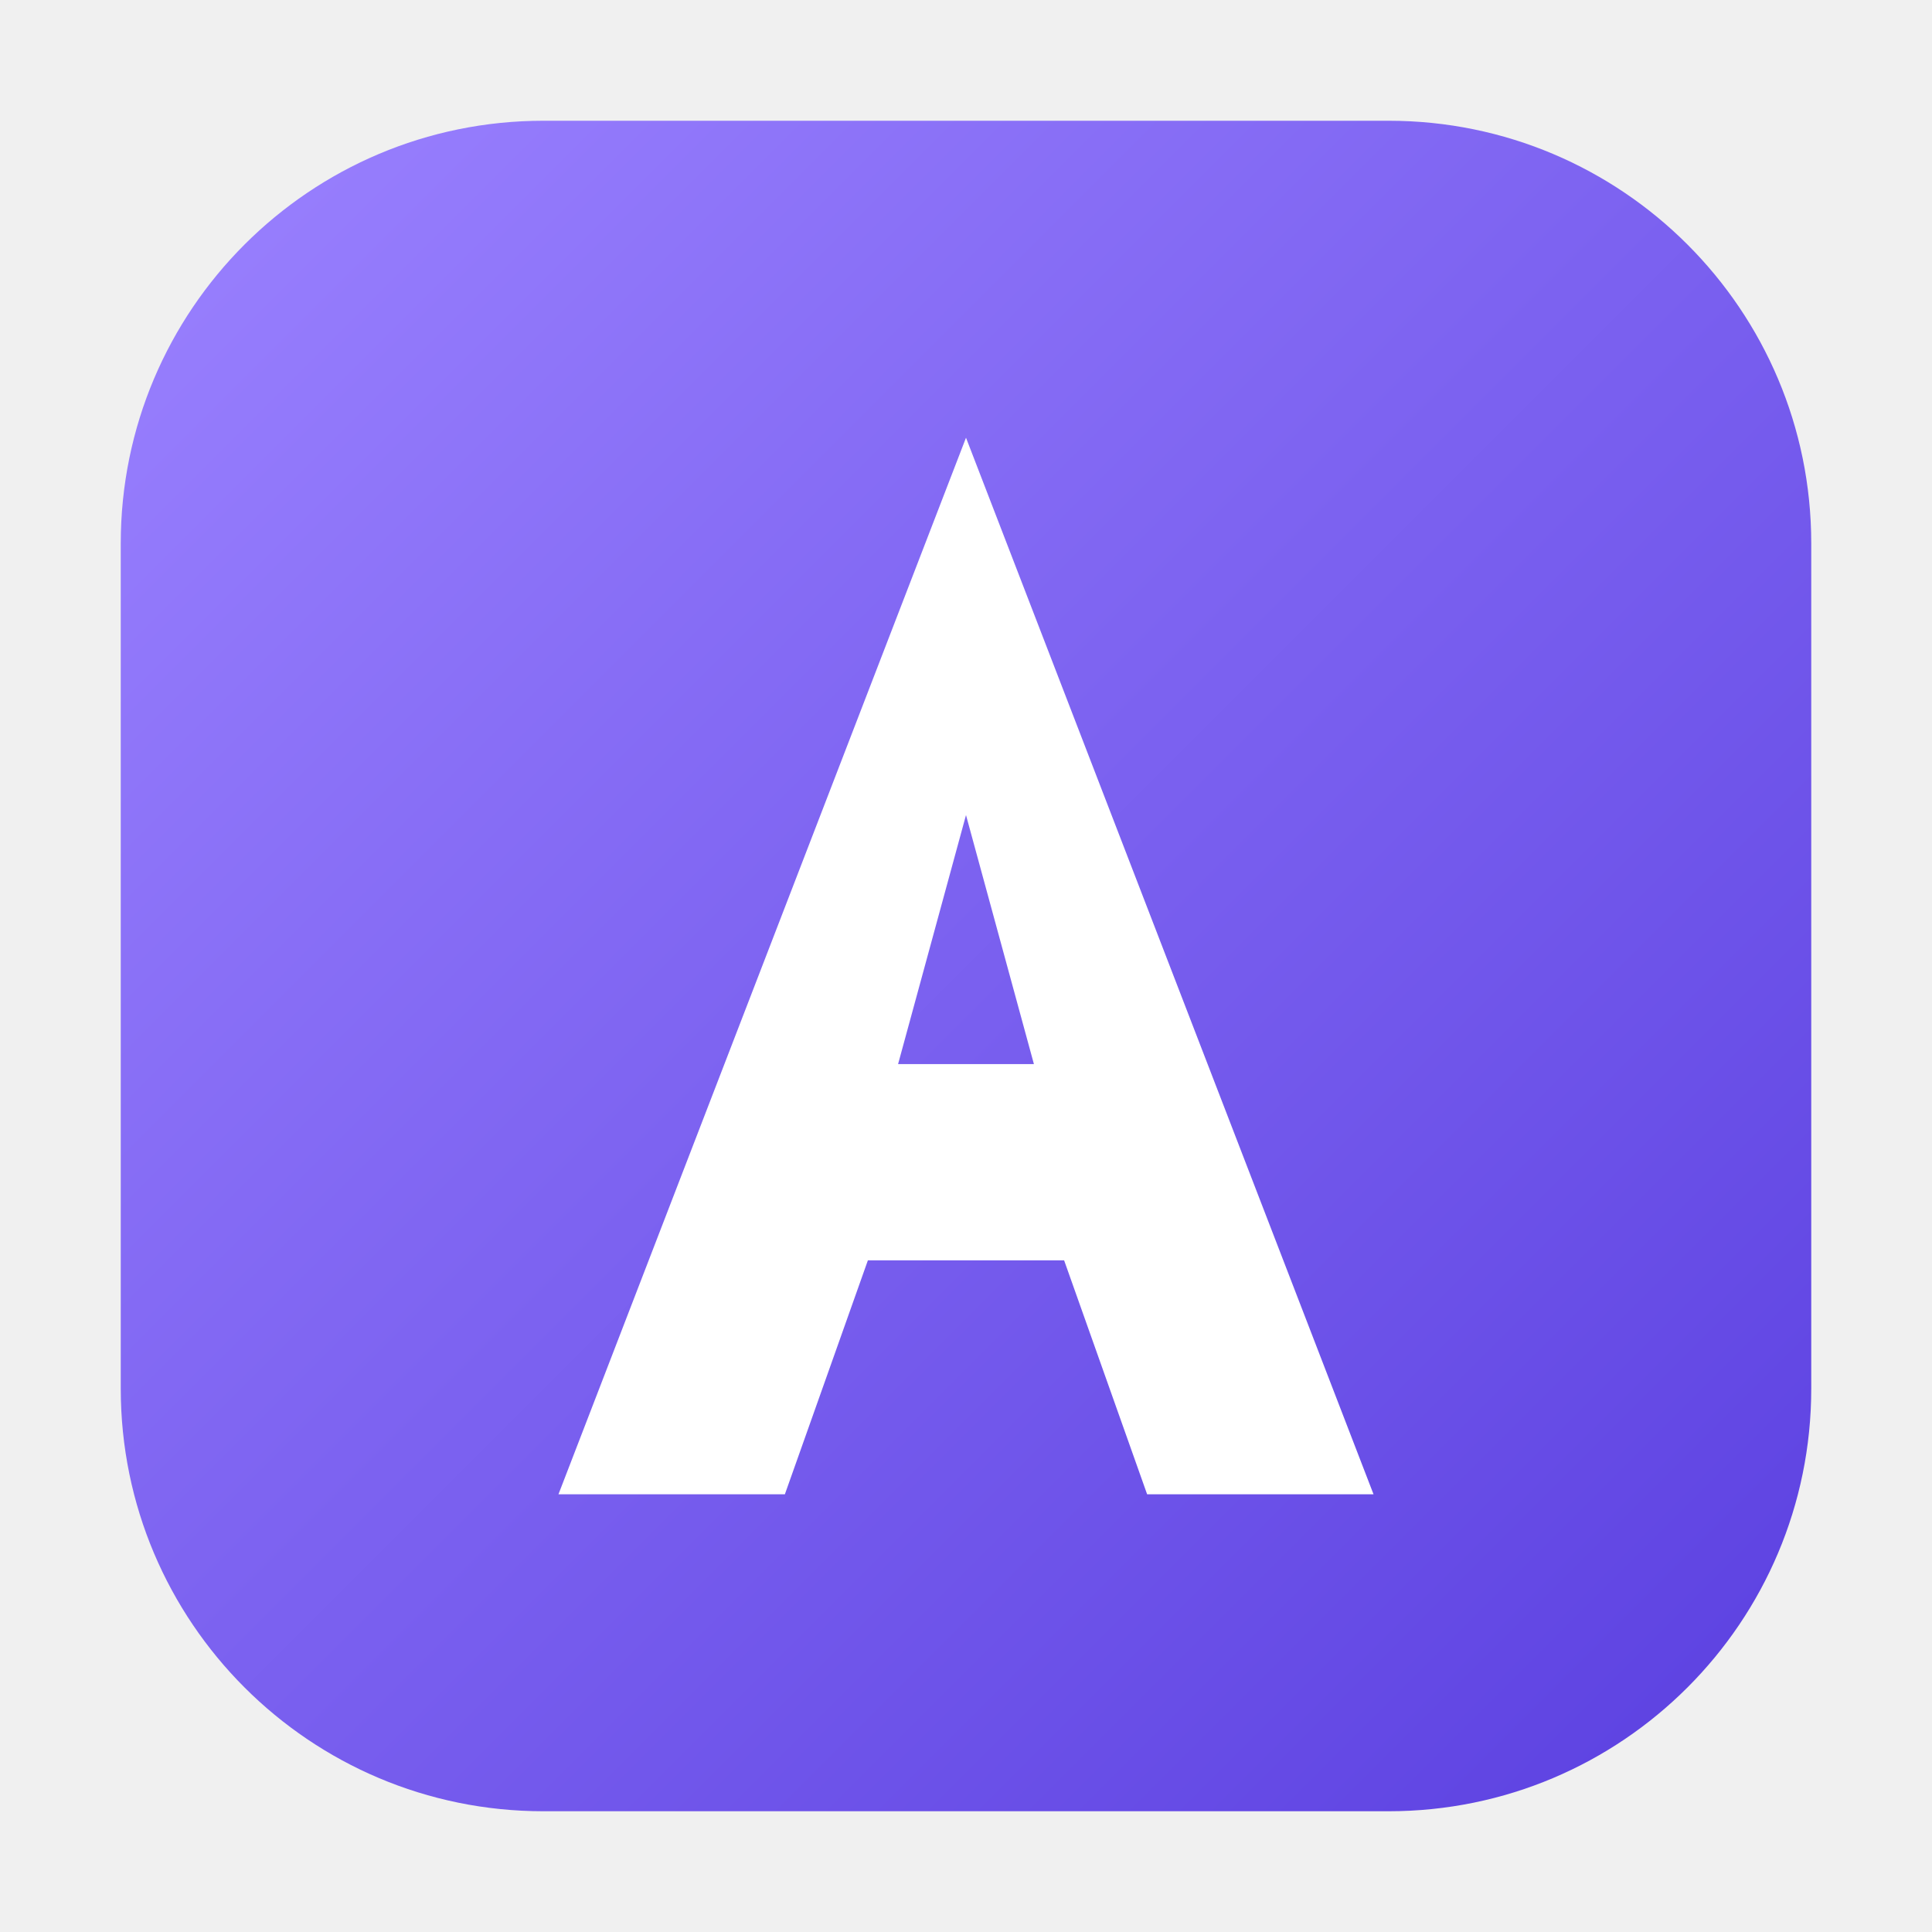
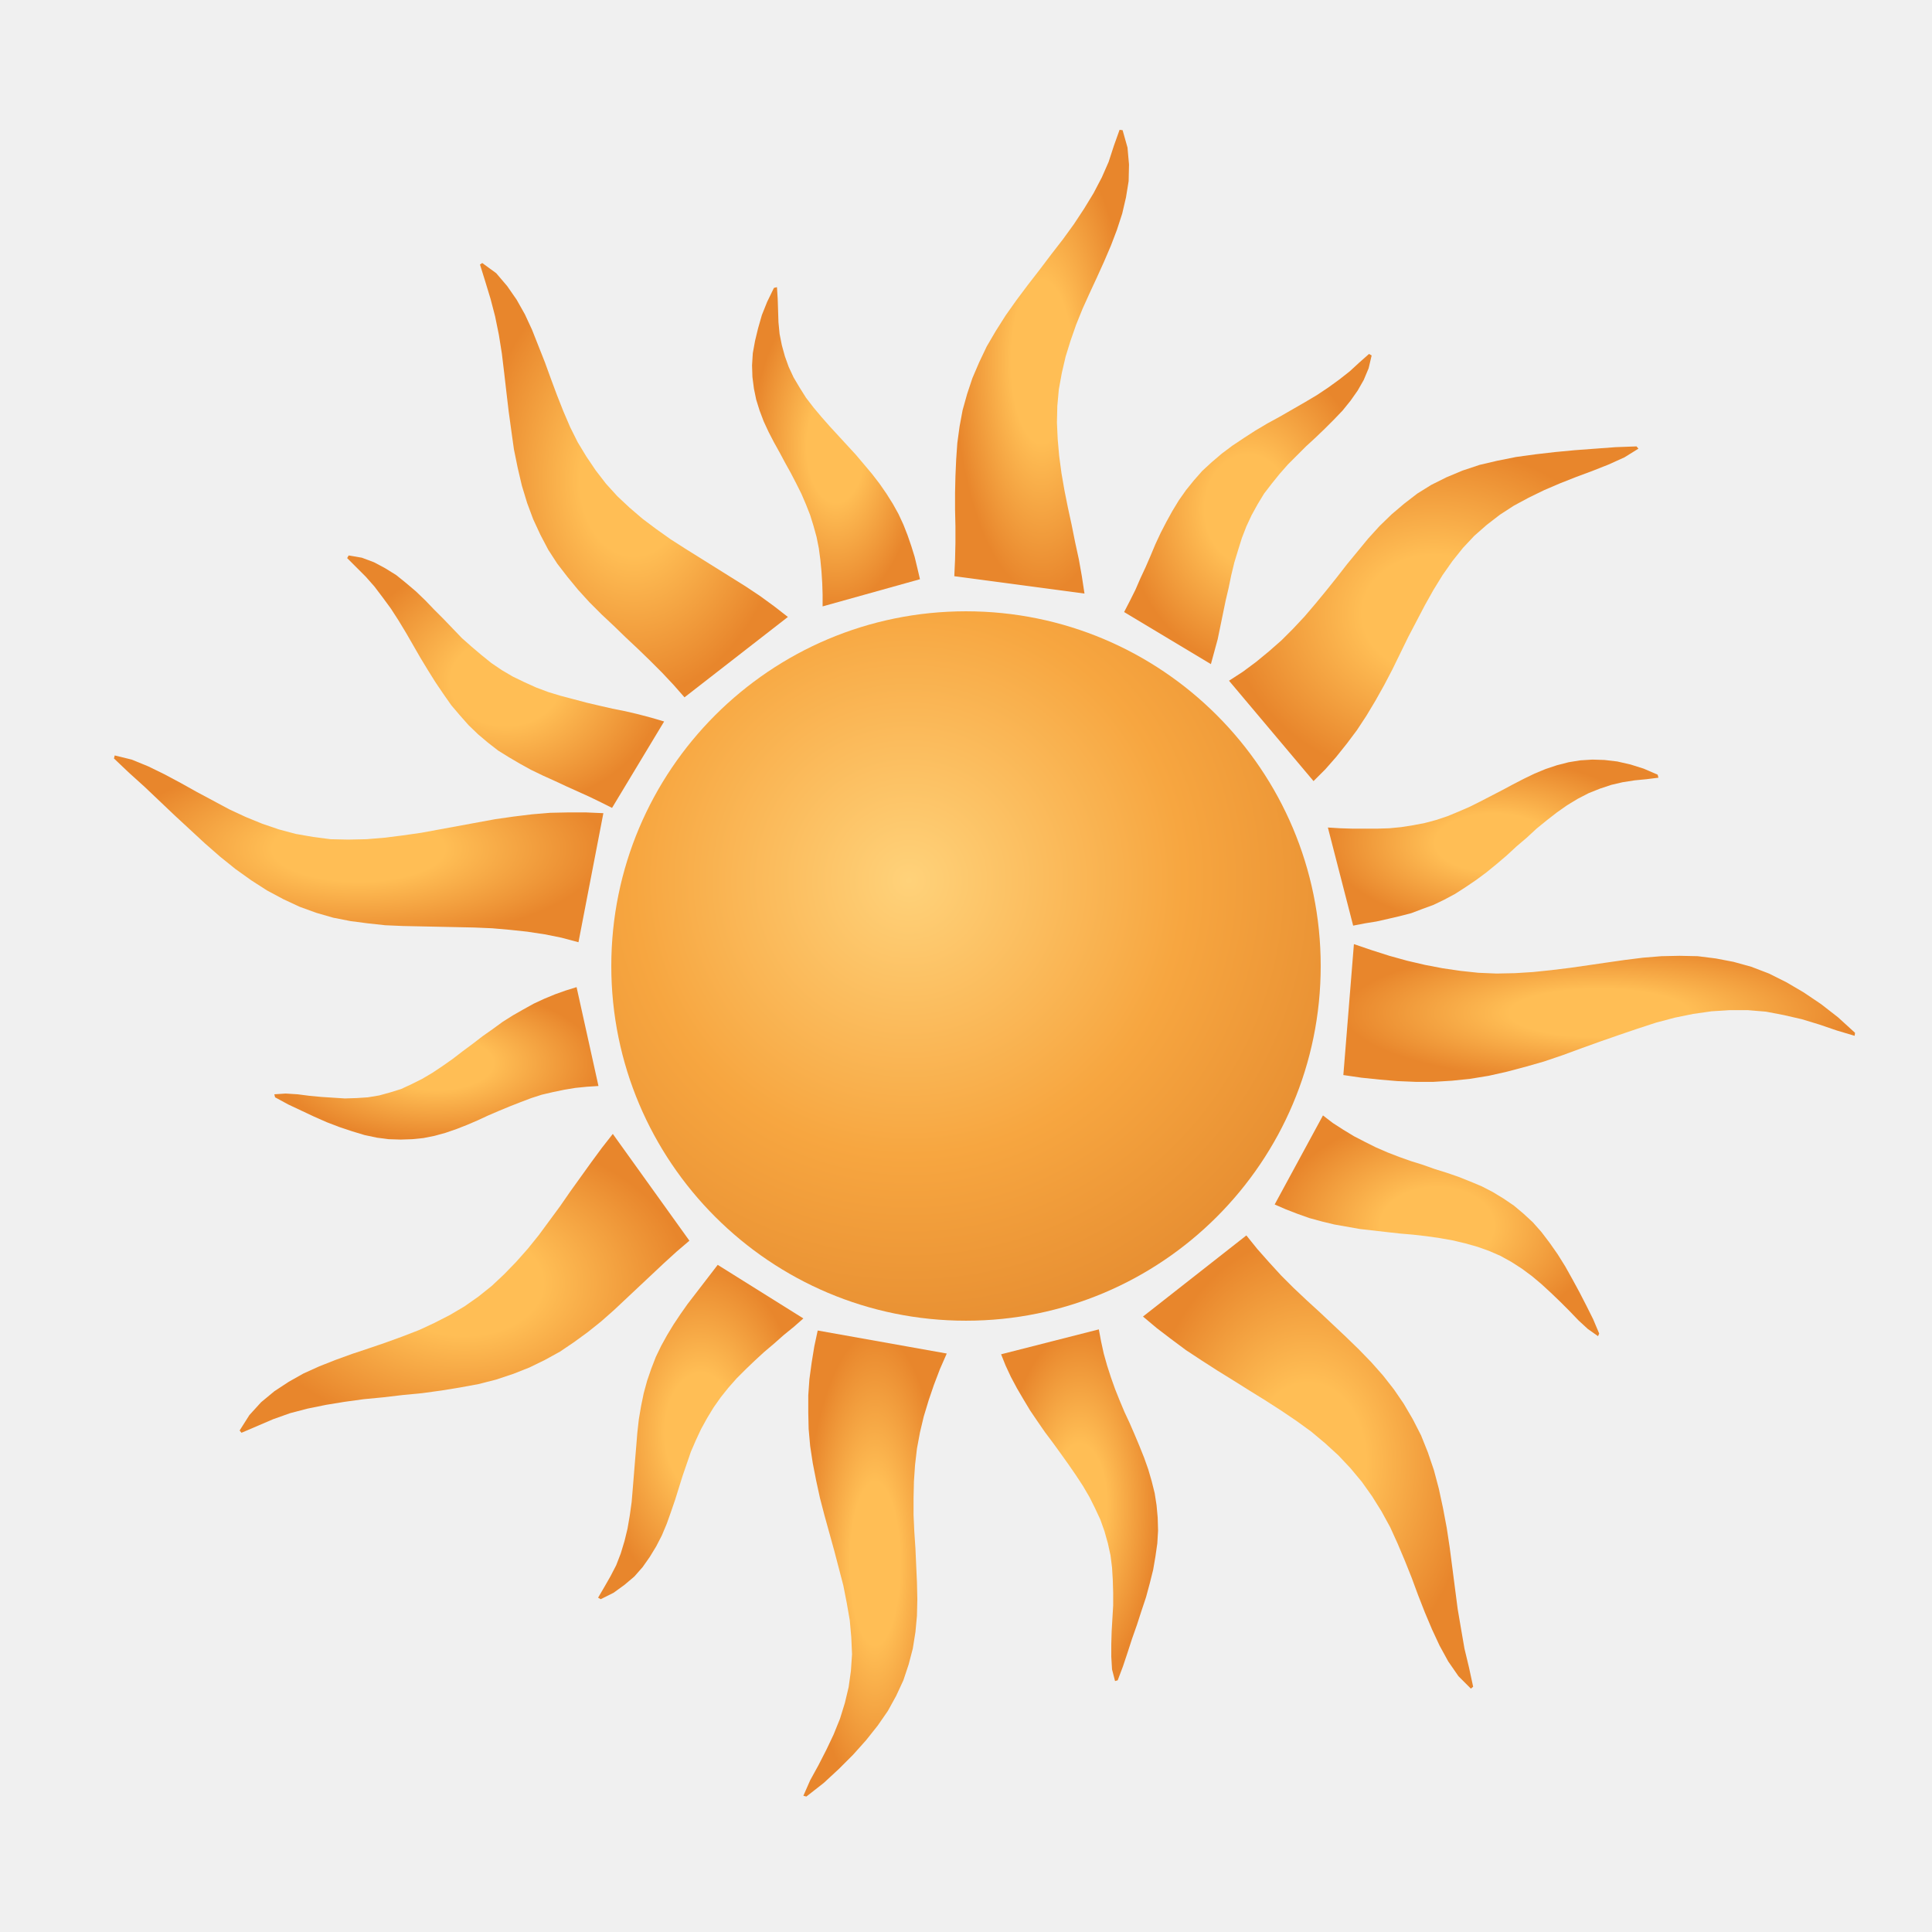
- <svg xmlns="http://www.w3.org/2000/svg" viewBox="0 0 256 256">
+ <svg xmlns="http://www.w3.org/2000/svg" viewBox="0 0 512 512">
  <defs>
-     <linearGradient id="g" x1="0" y1="0" x2="1" y2="1">
-       <stop offset="0" stop-color="#9b82ff" />
-       <stop offset="1" stop-color="#5a3fe0" />
-     </linearGradient>
+     <radialGradient id="raio" cx="50%" cy="50%" r="50%">
+       <stop offset="0.35" stop-color="#ffbe55" />
+       <stop offset="1" stop-color="#e8862c" />
+     </radialGradient>
+     <radialGradient id="disco" cx="42%" cy="38%" r="70%">
+       <stop offset="0" stop-color="#ffd27a" />
+       <stop offset="0.55" stop-color="#f7a640" />
+       <stop offset="1" stop-color="#e48a2f" />
+     </radialGradient>
  </defs>
-   <rect x="16" y="16" width="224" height="224" rx="56" fill="url(#g)" />
-   <path d="M128 58 74 198h30l11-31h26l11 31h30L128 58zm0 50 9 33h-18l9-33z" fill="#fff" />
+   <g fill="url(#raio)">
+     <path d="M356.0,284.9L360.8,285.6L365.6,286.1L370.3,286.5L375.1,286.7L379.9,286.7L384.8,286.4L389.6,285.9L394.5,285.1L399.4,284.0L404.3,282.7L409.2,281.3L414.2,279.6L419.1,277.8L424.1,276.0L429.0,274.3L434.0,272.6L438.9,271.0L443.8,269.7L448.7,268.7L453.6,268.0L458.4,267.7L463.2,267.7L468.0,268.1L472.7,269.0L477.5,270.1L482.1,271.5L486.8,273.1L491.5,274.5L491.6,273.7L487.1,269.6L482.6,266.1L478.0,263.0L473.4,260.3L468.8,258.0L464.1,256.2L459.4,254.9L454.7,254.0L449.9,253.4L445.1,253.3L440.3,253.4L435.4,253.8L430.6,254.4L425.7,255.1L420.9,255.8L416.0,256.5L411.1,257.1L406.3,257.6L401.5,257.9L396.6,258.0L391.8,257.8L387.1,257.3L382.3,256.6L377.6,255.7L372.9,254.6L368.2,253.3L363.5,251.8L358.8,250.2Z" />
+     <path d="M337.8,319.2L340.8,320.5L343.9,321.7L347.0,322.8L350.3,323.7L353.6,324.5L357.0,325.1L360.4,325.7L363.9,326.1L367.4,326.5L371.0,326.9L374.5,327.2L378.0,327.6L381.5,328.1L384.9,328.7L388.3,329.5L391.5,330.4L394.6,331.5L397.6,332.8L400.5,334.4L403.3,336.2L406.0,338.2L408.5,340.3L411.0,342.6L413.5,345.0L415.9,347.4L418.3,349.9L420.8,352.2L423.5,354.1L423.8,353.4L422.2,349.6L420.4,346.0L418.6,342.5L416.7,339.0L414.8,335.6L412.8,332.4L410.7,329.4L408.5,326.5L406.2,323.9L403.7,321.6L401.2,319.5L398.4,317.6L395.6,315.9L392.7,314.4L389.6,313.1L386.6,311.9L383.4,310.8L380.2,309.8L377.1,308.7L373.9,307.7L370.8,306.6L367.7,305.4L364.7,304.1L361.7,302.6L358.8,301.1L356.0,299.4L353.2,297.6L350.6,295.6Z" />
+     <path d="M302.9,348.9L306.6,352.0L310.4,354.9L314.3,357.8L318.4,360.5L322.6,363.2L326.8,365.8L331.1,368.5L335.3,371.1L339.5,373.8L343.5,376.5L347.5,379.4L351.2,382.5L354.7,385.7L357.9,389.1L360.9,392.7L363.6,396.5L366.1,400.5L368.4,404.7L370.4,409.1L372.3,413.6L374.1,418.1L375.8,422.7L377.6,427.3L379.5,431.8L381.5,436.1L383.8,440.3L386.5,444.2L389.8,447.5L390.4,447.0L389.3,441.9L388.1,436.9L387.2,431.7L386.3,426.4L385.6,421.0L384.9,415.6L384.2,410.2L383.4,404.9L382.4,399.6L381.3,394.5L380.0,389.6L378.4,384.9L376.6,380.4L374.4,376.1L372.0,372.0L369.4,368.2L366.5,364.5L363.4,361.0L360.1,357.6L356.7,354.3L353.2,351.0L349.8,347.8L346.3,344.6L342.8,341.3L339.5,338.0L336.3,334.5L333.2,331.0L330.3,327.4Z" />
+     <path d="M265.3,358.9L266.5,361.9L267.9,364.9L269.5,367.9L271.2,370.8L273.0,373.8L274.9,376.6L276.9,379.5L279.0,382.3L281.1,385.2L283.1,388.0L285.1,390.9L287.0,393.8L288.7,396.7L290.2,399.7L291.6,402.7L292.7,405.8L293.6,409.0L294.3,412.2L294.7,415.4L294.9,418.7L295.0,422.1L295.0,425.5L294.8,428.9L294.6,432.3L294.5,435.7L294.5,439.0L294.7,442.4L295.5,445.5L296.2,445.3L297.6,441.6L298.8,438.0L300.0,434.3L301.3,430.6L302.5,426.9L303.7,423.3L304.7,419.6L305.6,416.0L306.2,412.5L306.7,409.0L306.9,405.6L306.8,402.2L306.5,398.9L306.0,395.7L305.2,392.5L304.3,389.4L303.2,386.3L302.0,383.3L300.7,380.2L299.4,377.2L298.0,374.2L296.7,371.1L295.5,368.1L294.4,365.0L293.4,361.9L292.5,358.7L291.8,355.5L291.2,352.3Z" />
+     <path d="M216.7,352.6L215.8,356.8L215.1,361.1L214.5,365.5L214.2,369.8L214.2,374.3L214.3,378.7L214.7,383.2L215.4,387.8L216.3,392.4L217.3,397.0L218.5,401.6L219.8,406.3L221.1,411.0L222.3,415.6L223.5,420.2L224.4,424.8L225.2,429.4L225.6,433.9L225.8,438.4L225.5,442.8L224.9,447.1L223.9,451.3L222.6,455.5L220.9,459.7L219.0,463.7L216.9,467.8L214.7,471.8L212.9,475.9L213.7,476.1L218.3,472.5L222.3,468.8L226.1,465.0L229.5,461.2L232.6,457.3L235.3,453.4L237.5,449.4L239.4,445.3L240.8,441.1L241.9,436.9L242.6,432.5L243.0,428.2L243.1,423.8L243.0,419.3L242.8,414.9L242.6,410.4L242.3,405.9L242.1,401.5L242.1,397.0L242.2,392.6L242.5,388.2L243.0,383.9L243.8,379.6L244.8,375.4L246.1,371.1L247.5,367.0L249.1,362.8L250.9,358.7Z" />
+     <path d="M190.2,335.2L188.2,337.8L186.2,340.4L184.2,343.0L182.2,345.6L180.3,348.3L178.5,351.0L176.8,353.8L175.2,356.7L173.8,359.6L172.6,362.7L171.5,365.9L170.6,369.2L169.9,372.6L169.3,376.1L168.9,379.7L168.6,383.4L168.3,387.0L168.0,390.7L167.7,394.4L167.4,398.0L166.9,401.6L166.3,405.1L165.5,408.4L164.5,411.7L163.3,414.8L161.8,417.7L160.2,420.5L158.5,423.4L159.2,423.8L162.6,422.1L165.5,420.0L168.1,417.8L170.3,415.3L172.2,412.6L173.9,409.8L175.4,406.9L176.7,403.8L177.8,400.7L178.9,397.5L179.9,394.3L180.9,391.1L182.0,387.9L183.1,384.7L184.4,381.7L185.8,378.7L187.4,375.8L189.1,373.0L191.0,370.3L193.0,367.8L195.2,365.3L197.6,362.9L200.0,360.6L202.5,358.3L205.1,356.1L207.7,353.8L210.4,351.6L212.9,349.4Z" />
+     <path d="M162.4,300.5L159.5,304.2L156.7,308.0L153.9,311.9L151.1,315.8L148.4,319.7L145.6,323.5L142.8,327.3L139.9,330.9L136.8,334.4L133.6,337.7L130.3,340.8L126.8,343.6L123.1,346.2L119.2,348.5L115.1,350.6L111.0,352.5L106.6,354.2L102.2,355.8L97.8,357.3L93.3,358.8L88.9,360.4L84.6,362.1L80.4,364.0L76.5,366.2L72.7,368.7L69.2,371.6L66.1,375.0L63.5,379.1L64.0,379.7L68.2,377.9L72.4,376.1L76.9,374.5L81.5,373.3L86.4,372.3L91.3,371.5L96.4,370.8L101.6,370.3L106.7,369.7L111.9,369.2L117.0,368.5L121.9,367.7L126.8,366.8L131.5,365.6L136.0,364.1L140.3,362.4L144.4,360.4L148.4,358.2L152.1,355.7L155.8,353.0L159.3,350.2L162.7,347.2L166.0,344.1L169.3,341.0L172.6,337.9L175.9,334.8L179.3,331.7L182.7,328.8Z" />
+     <path d="M152.8,261.6L149.9,262.5L147.1,263.5L144.2,264.7L141.4,266.0L138.7,267.5L135.9,269.1L133.2,270.8L130.6,272.7L127.9,274.6L125.3,276.6L122.6,278.6L120.0,280.6L117.3,282.5L114.6,284.3L111.9,285.9L109.1,287.3L106.3,288.6L103.4,289.5L100.5,290.3L97.5,290.8L94.5,291.0L91.4,291.1L88.3,290.9L85.2,290.7L82.0,290.4L78.9,290.0L75.7,289.8L72.7,290.0L72.9,290.8L76.4,292.7L79.8,294.3L83.2,295.9L86.6,297.4L90.0,298.7L93.3,299.8L96.6,300.8L99.9,301.5L103.0,301.9L106.2,302.0L109.2,301.9L112.2,301.6L115.2,301.0L118.1,300.2L121.0,299.2L123.8,298.1L126.6,296.9L129.4,295.6L132.2,294.4L135.1,293.2L137.9,292.1L140.8,291.0L143.6,290.1L146.6,289.4L149.5,288.8L152.5,288.3L155.5,288.0L158.6,287.8Z" />
+     <path d="M159.9,215.5L155.3,215.3L150.5,215.3L145.8,215.4L141.0,215.8L136.1,216.4L131.2,217.1L126.3,218.0L121.4,218.9L116.5,219.8L111.6,220.7L106.7,221.4L101.9,222.0L97.1,222.4L92.3,222.5L87.6,222.4L83.0,221.8L78.4,221.0L73.9,219.8L69.5,218.3L65.1,216.5L60.8,214.5L56.5,212.2L52.2,209.9L47.9,207.5L43.6,205.2L39.3,203.1L34.9,201.3L30.4,200.2L30.2,201.0L34.2,204.8L38.3,208.5L42.3,212.3L46.3,216.1L50.3,219.8L54.3,223.5L58.3,227.0L62.4,230.3L66.6,233.3L70.8,236.0L75.1,238.3L79.4,240.3L83.8,241.9L88.3,243.2L92.9,244.1L97.5,244.7L102.1,245.2L106.8,245.4L111.5,245.5L116.3,245.6L121.0,245.7L125.7,245.8L130.4,246.0L135.0,246.4L139.7,246.9L144.3,247.6L148.8,248.5L153.3,249.7Z" />
+     <path d="M176.0,191.2L172.6,190.2L169.2,189.3L165.8,188.5L162.3,187.8L158.8,187.0L155.4,186.2L152.0,185.3L148.6,184.4L145.3,183.4L142.1,182.2L139.0,180.8L135.9,179.3L133.0,177.6L130.2,175.7L127.6,173.6L125.0,171.4L122.4,169.1L120.0,166.6L117.6,164.1L115.1,161.6L112.7,159.1L110.2,156.7L107.6,154.5L105.0,152.4L102.1,150.6L99.1,149.0L95.9,147.8L92.4,147.2L92.0,147.9L94.4,150.3L96.9,152.8L99.2,155.4L101.4,158.3L103.6,161.3L105.6,164.4L107.6,167.7L109.5,171.0L111.4,174.3L113.4,177.6L115.4,180.8L117.5,183.9L119.6,186.9L121.9,189.6L124.2,192.2L126.7,194.6L129.3,196.8L132.0,198.9L134.9,200.7L137.8,202.4L140.7,204.0L143.8,205.5L146.9,206.9L149.9,208.3L153.0,209.7L156.1,211.1L159.2,212.6L162.2,214.1Z" />
+     <path d="M208.8,163.5L205.2,160.7L201.5,158.0L197.6,155.4L193.6,152.9L189.6,150.4L185.6,147.9L181.6,145.4L177.7,142.9L173.9,140.2L170.3,137.5L166.8,134.5L163.6,131.5L160.6,128.2L157.9,124.7L155.4,121.0L153.1,117.2L151.1,113.2L149.3,109.0L147.6,104.7L146.0,100.4L144.4,96.0L142.7,91.7L141.0,87.4L139.1,83.3L136.9,79.4L134.4,75.8L131.5,72.4L127.8,69.7L127.2,70.1L128.6,74.6L130.0,79.2L131.2,83.8L132.2,88.7L133.0,93.7L133.6,98.7L134.2,103.9L134.8,109.0L135.5,114.1L136.2,119.1L137.2,124.0L138.3,128.7L139.7,133.3L141.3,137.6L143.2,141.7L145.3,145.7L147.7,149.4L150.4,152.9L153.2,156.3L156.2,159.6L159.4,162.8L162.6,165.8L165.8,168.9L169.1,172.0L172.3,175.1L175.4,178.2L178.5,181.5L181.4,184.8Z" />
+     <path d="M243.8,153.5L243.1,150.5L242.4,147.6L241.5,144.7L240.5,141.8L239.4,139.0L238.1,136.2L236.6,133.5L234.9,130.8L233.1,128.2L231.1,125.6L229.0,123.1L226.8,120.5L224.5,118.0L222.2,115.5L219.9,113.0L217.7,110.5L215.6,108.0L213.6,105.4L211.9,102.7L210.3,100.0L209.0,97.2L208.0,94.4L207.2,91.5L206.6,88.5L206.3,85.4L206.2,82.3L206.1,79.2L205.9,76.1L205.1,76.3L203.3,80.0L201.9,83.5L200.9,87.0L200.1,90.3L199.5,93.6L199.3,96.8L199.4,99.9L199.8,103.0L200.4,105.9L201.3,108.8L202.4,111.7L203.7,114.5L205.1,117.2L206.6,119.9L208.1,122.7L209.6,125.4L211.0,128.1L212.4,130.9L213.6,133.7L214.7,136.5L215.6,139.4L216.4,142.3L217.0,145.3L217.4,148.3L217.7,151.4L217.9,154.5L218.0,157.6L218.0,160.7Z" />
+     <path d="M287.4,157.3L286.7,152.7L285.9,148.2L284.9,143.6L284.0,139.1L283.0,134.5L282.1,130.0L281.3,125.4L280.7,120.9L280.3,116.4L280.1,112.0L280.2,107.6L280.6,103.2L281.4,98.8L282.4,94.5L283.7,90.3L285.2,86.0L286.9,81.8L288.8,77.6L290.7,73.5L292.6,69.3L294.4,65.1L296.0,60.9L297.4,56.6L298.4,52.3L299.1,48.0L299.2,43.6L298.8,39.1L297.5,34.5L296.7,34.4L295.2,38.6L293.8,42.9L292.0,47.0L289.8,51.2L287.3,55.3L284.6,59.4L281.7,63.4L278.6,67.4L275.5,71.5L272.4,75.5L269.4,79.5L266.5,83.6L263.9,87.7L261.5,91.8L259.5,96.0L257.7,100.2L256.3,104.4L255.1,108.7L254.3,113.0L253.7,117.4L253.4,121.7L253.2,126.2L253.1,130.6L253.1,135.0L253.2,139.5L253.2,143.9L253.1,148.3L252.9,152.7Z" />
+     <path d="M320.9,176.0L321.8,172.7L322.7,169.4L323.4,166.0L324.1,162.6L324.8,159.2L325.6,155.8L326.3,152.4L327.1,149.1L328.1,145.8L329.1,142.6L330.3,139.5L331.7,136.5L333.3,133.6L335.0,130.8L337.0,128.2L339.1,125.6L341.3,123.1L343.7,120.7L346.1,118.3L348.6,116.0L351.1,113.6L353.5,111.2L355.8,108.8L357.9,106.2L359.8,103.5L361.4,100.7L362.7,97.6L363.5,94.2L362.8,93.8L360.2,96.1L357.7,98.4L354.9,100.6L352.0,102.7L349.0,104.7L345.8,106.6L342.5,108.5L339.2,110.4L335.9,112.2L332.7,114.1L329.6,116.1L326.6,118.1L323.8,120.2L321.1,122.5L318.6,124.8L316.4,127.3L314.3,129.9L312.4,132.6L310.7,135.4L309.1,138.3L307.6,141.2L306.2,144.2L304.9,147.3L303.6,150.3L302.2,153.3L300.9,156.3L299.4,159.3L297.9,162.2Z" />
+     <path d="M348.1,207.0L351.2,203.9L354.1,200.6L356.9,197.1L359.6,193.5L362.1,189.7L364.5,185.7L366.8,181.6L369.0,177.4L371.1,173.1L373.2,168.8L375.4,164.6L377.6,160.4L379.9,156.3L382.3,152.4L384.9,148.7L387.7,145.2L390.7,142.0L394.0,139.1L397.5,136.4L401.2,134.0L405.1,131.9L409.2,129.9L413.4,128.1L417.7,126.4L422.0,124.8L426.3,123.1L430.5,121.2L434.2,118.9L433.7,118.3L428.2,118.5L422.8,118.9L417.4,119.3L412.1,119.8L406.9,120.4L401.8,121.1L396.8,122.1L392.1,123.2L387.6,124.7L383.3,126.5L379.3,128.5L375.6,130.8L372.1,133.5L368.8,136.3L365.6,139.4L362.6,142.7L359.8,146.1L357.0,149.5L354.2,153.1L351.4,156.6L348.6,160.0L345.7,163.4L342.7,166.6L339.6,169.7L336.3,172.6L332.9,175.4L329.4,178.0L325.7,180.4Z" />
+     <path d="M358.6,245.3L361.7,244.7L364.8,244.2L367.9,243.5L370.9,242.8L374.0,242.0L376.9,240.9L379.9,239.8L382.8,238.4L385.6,236.9L388.4,235.1L391.2,233.2L393.9,231.2L396.6,229.0L399.3,226.7L401.9,224.3L404.6,222.0L407.2,219.6L409.9,217.4L412.6,215.3L415.3,213.4L418.1,211.7L421.0,210.2L424.0,209.0L427.0,208.0L430.0,207.3L433.2,206.8L436.3,206.5L439.5,206.1L439.3,205.3L435.6,203.7L432.1,202.6L428.6,201.8L425.2,201.4L422.0,201.3L418.8,201.5L415.7,202.0L412.6,202.8L409.6,203.8L406.7,205.0L403.8,206.4L400.9,207.9L398.1,209.4L395.2,210.9L392.3,212.4L389.5,213.8L386.5,215.1L383.6,216.3L380.6,217.3L377.6,218.1L374.5,218.7L371.3,219.2L368.2,219.5L365.0,219.6L361.7,219.6L358.4,219.6L355.2,219.5L351.9,219.3Z" />
+   </g>
+   <circle cx="256" cy="256" r="94" fill="url(#disco)" />
</svg>
